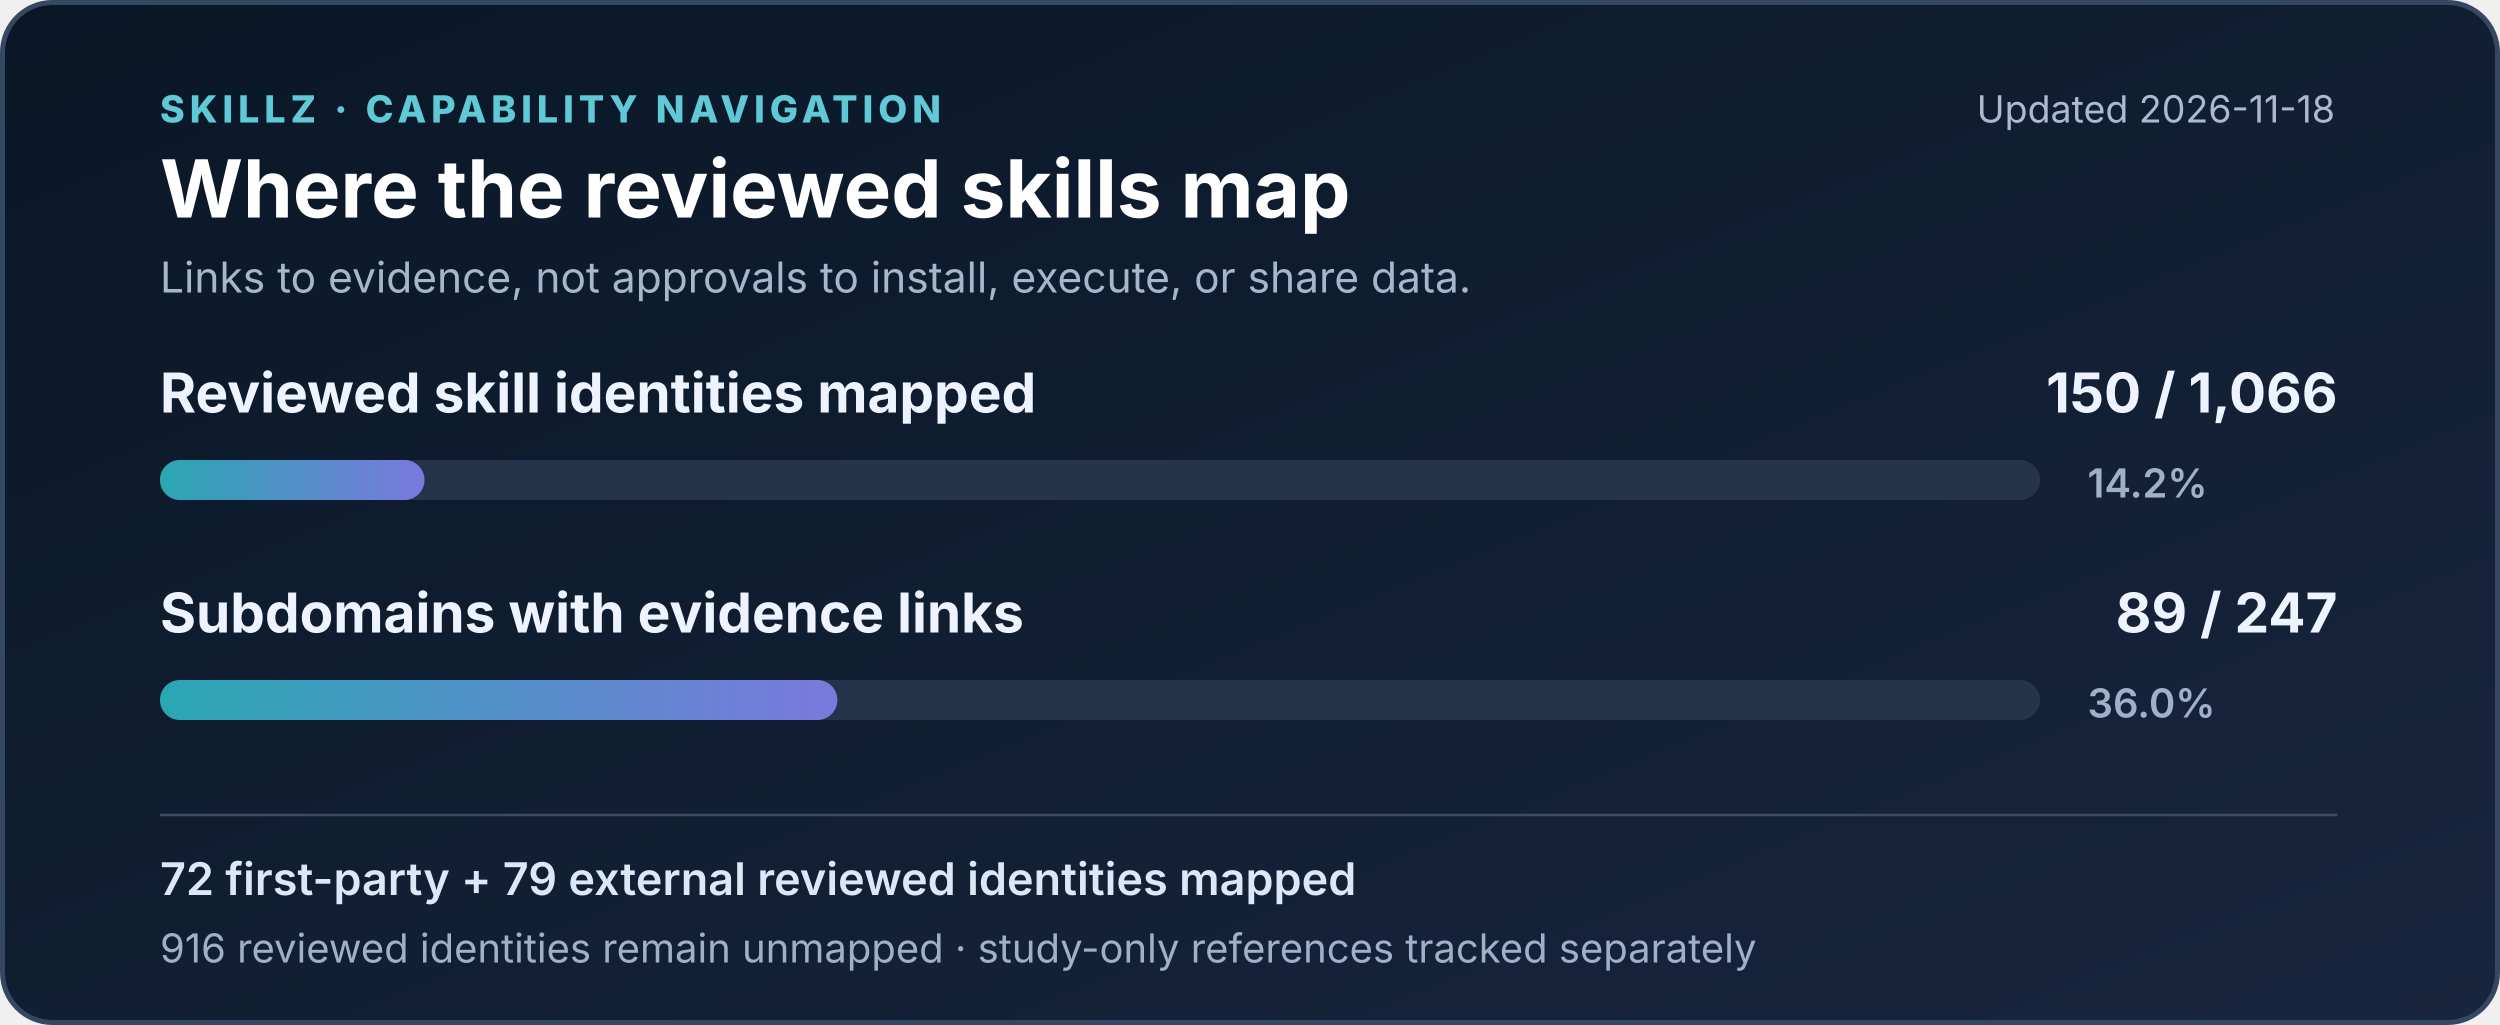
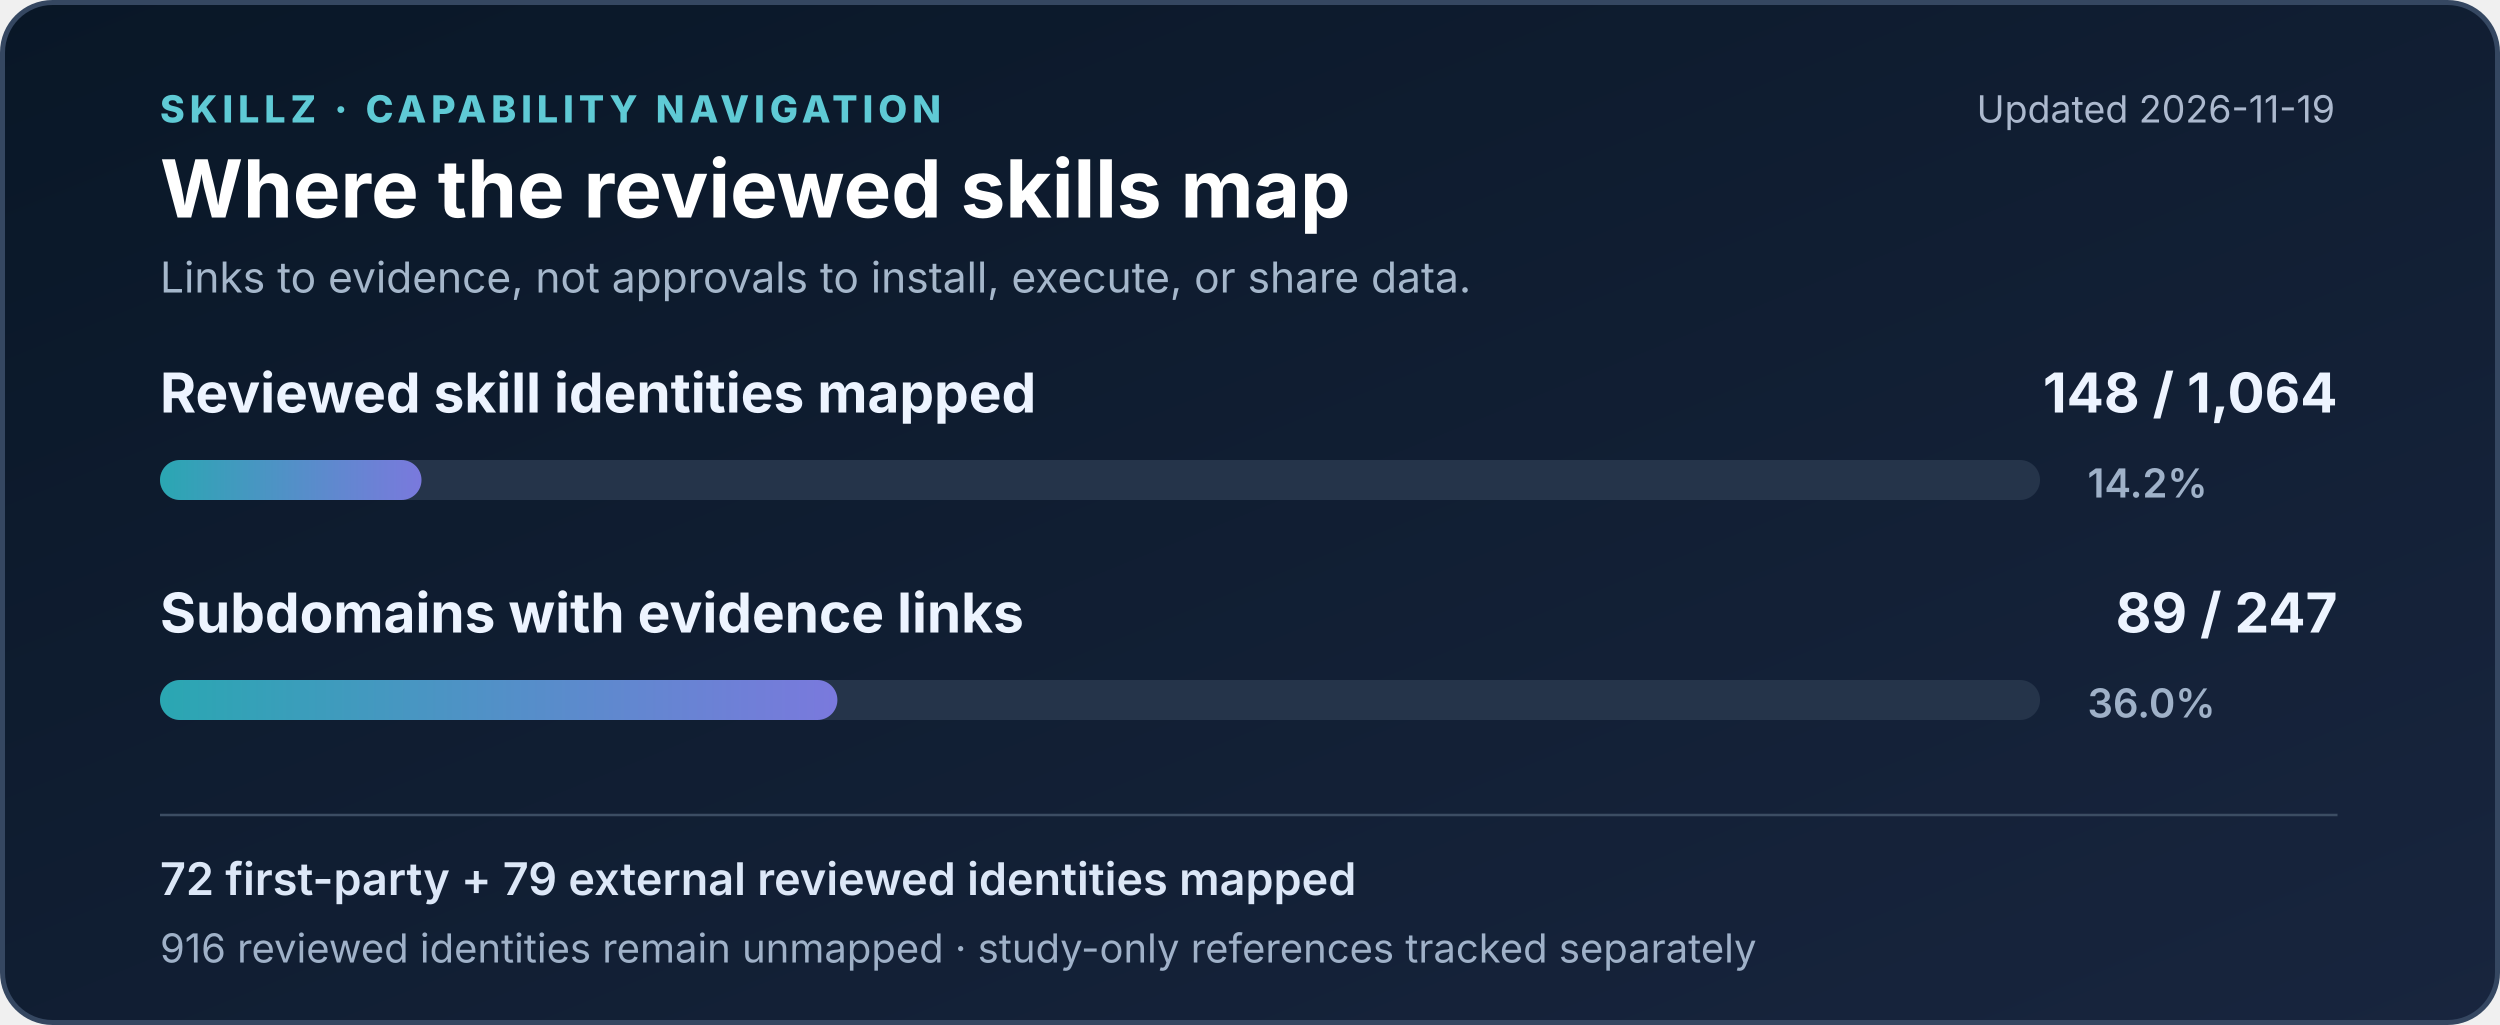
<svg xmlns="http://www.w3.org/2000/svg" width="1000" height="410" viewBox="0 0 1000 410" role="img" aria-labelledby="chartTitle chartDesc">
  <defs>
    <linearGradient id="bg" x1="0" y1="0" x2="1" y2="1">
      <stop stop-color="#091727" />
      <stop offset="1" stop-color="#18253e" />
    </linearGradient>
    <linearGradient id="routeFill" x1="0" y1="0" x2="1" y2="0">
      <stop stop-color="#2aa7b2" />
      <stop offset="1" stop-color="#7a79dd" />
    </linearGradient>
  </defs>
  <rect x="1" y="1" width="998" height="408" rx="20" fill="url(#bg)" stroke="#354761" stroke-width="2" />
  <text x="64" y="49" fill="#5fcad5" font-family="Inter,Segoe UI,Arial,sans-serif" font-size="15" letter-spacing="2" font-weight="800">SKILLZ · CAPABILITY NAVIGATION</text>
  <text x="64" y="87" fill="#ffffff" font-family="Inter,Segoe UI,Arial,sans-serif" font-size="32" font-weight="750">Where the reviewed skills map</text>
-   <text x="934" y="49" fill="#acb9ce" font-family="Inter,Segoe UI,Arial,sans-serif" font-size="15" text-anchor="end">Updated 2026-11-18</text>
+   <text x="934" y="49" fill="#acb9ce" font-family="Inter,Segoe UI,Arial,sans-serif" font-size="15" text-anchor="end">Updated 2026-11-19</text>
  <text x="64" y="117" fill="#a5b7cb" font-family="Inter,Segoe UI,Arial,sans-serif" font-size="17">Links to evidence, not approvals to install, execute, or share data.</text>
  <text x="64" y="165" fill="#edf4ff" font-family="Inter,Segoe UI,Arial,sans-serif" font-size="22" font-weight="650">Reviewed skill identities mapped</text>
-   <text x="935" y="165" fill="#edf4ff" font-family="Inter,Segoe UI,Arial,sans-serif" font-size="22" text-anchor="end" font-weight="700">150 / 1,066</text>
+   <text x="935" y="165" fill="#edf4ff" font-family="Inter,Segoe UI,Arial,sans-serif" font-size="22" text-anchor="end" font-weight="700">148 / 1,064</text>
  <rect x="64" y="184" width="752" height="16" rx="8" fill="#25344a" />
-   <rect x="64" y="184" width="105.81" height="16" rx="8" fill="url(#routeFill)" />
+   <rect x="64" y="184" width="104.60" height="16" rx="8" fill="url(#routeFill)" />
  <text x="835" y="199" fill="#9fb1c8" font-family="Inter,Segoe UI,Arial,sans-serif" font-size="16" font-weight="600">14.2%</text>
  <text x="64" y="253" fill="#edf4ff" font-family="Inter,Segoe UI,Arial,sans-serif" font-size="22" font-weight="650">Subdomains with evidence links</text>
  <text x="935" y="253" fill="#edf4ff" font-family="Inter,Segoe UI,Arial,sans-serif" font-size="22" text-anchor="end" font-weight="700">89 / 247</text>
  <rect x="64" y="272" width="752" height="16" rx="8" fill="#25344a" />
  <rect x="64" y="272" width="270.96" height="16" rx="8" fill="url(#routeFill)" />
  <text x="835" y="287" fill="#9fb1c8" font-family="Inter,Segoe UI,Arial,sans-serif" font-size="16" font-weight="600">36.0%</text>
  <line x1="64" y1="326" x2="935" y2="326" stroke="#3c4d63" />
  <text x="64" y="358" fill="#dce7f7" font-family="Inter,Segoe UI,Arial,sans-serif" font-size="18" font-weight="600">72 first-party + 79 external reviewed identities mapped</text>
  <text x="64" y="385" fill="#9fb1c8" font-family="Inter,Segoe UI,Arial,sans-serif" font-size="16">916 reviewed identities remain unmapped · study-only references tracked separately</text>
</svg>
